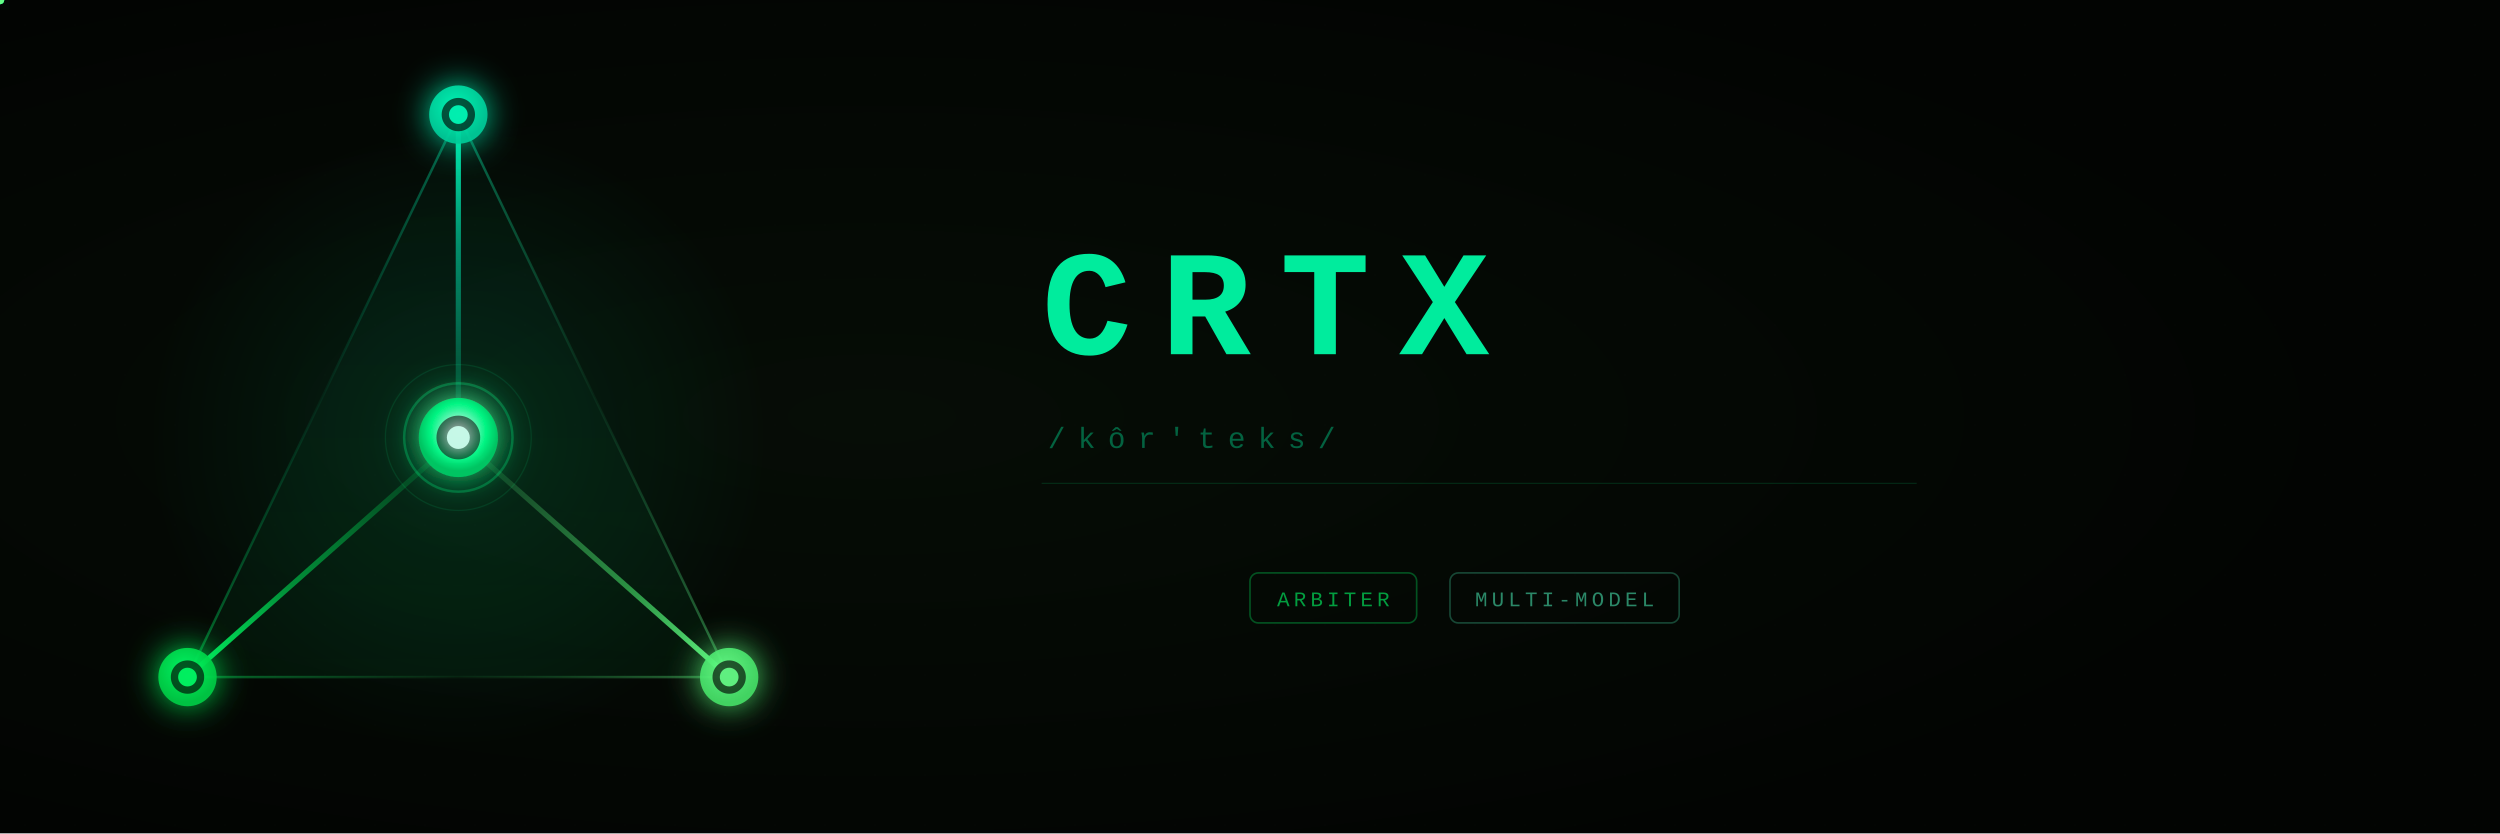
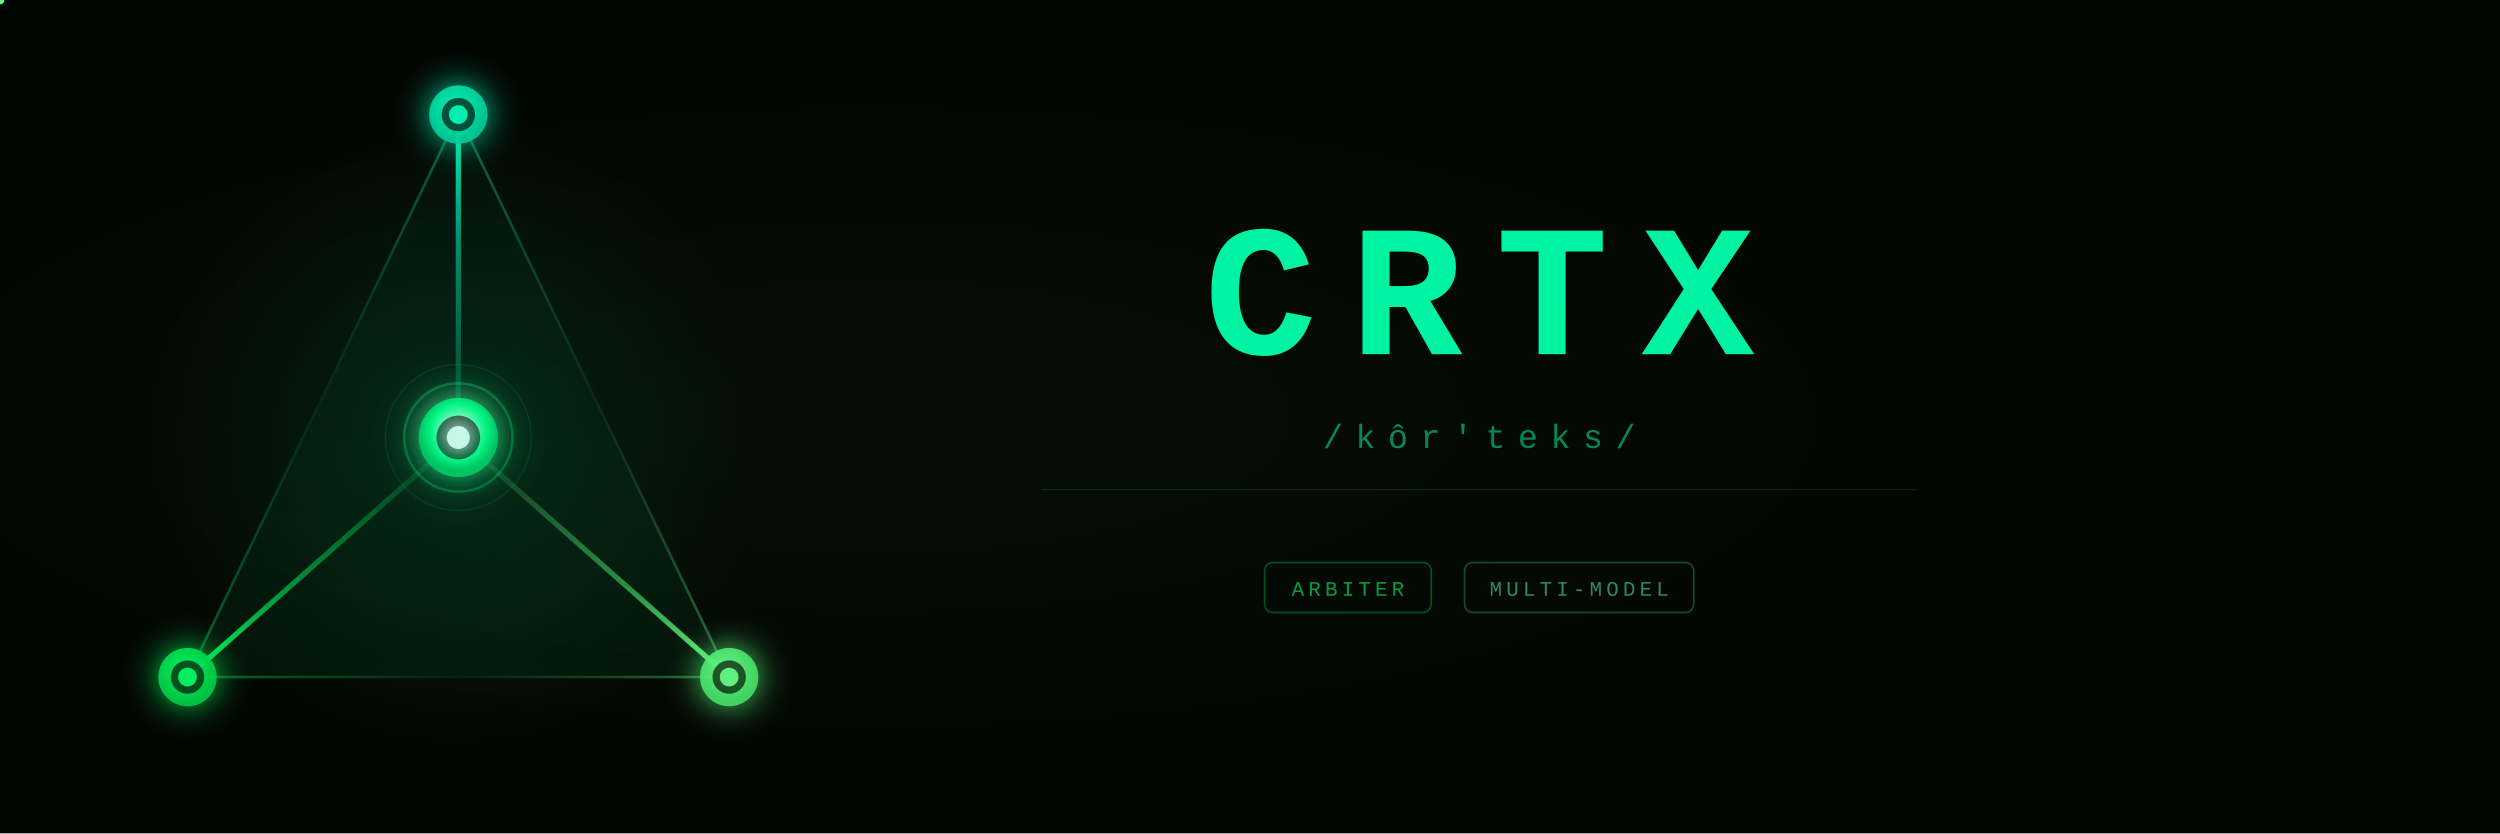
<svg xmlns="http://www.w3.org/2000/svg" viewBox="0 0 1200 400" width="1200" height="400">
  <defs>
    <radialGradient id="bgW" cx="35%" cy="50%" r="60%">
      <stop offset="0%" stop-color="#060d06" />
      <stop offset="100%" stop-color="#020402" />
    </radialGradient>
    <pattern id="dotsW" width="24" height="24" patternUnits="userSpaceOnUse">
      <circle cx="12" cy="12" r="0.3" fill="#0d1a0d" opacity="0.5" />
    </pattern>
    <filter id="gW" x="-60%" y="-60%" width="220%" height="220%">
      <feGaussianBlur stdDeviation="4" />
      <feComposite in="SourceGraphic" />
    </filter>
    <filter id="gW2" x="-80%" y="-80%" width="260%" height="260%">
      <feGaussianBlur stdDeviation="8" result="b" />
      <feMerge>
        <feMergeNode in="b" />
        <feMergeNode in="SourceGraphic" />
      </feMerge>
    </filter>
    <filter id="gW3" x="-100%" y="-100%" width="300%" height="300%">
      <feGaussianBlur stdDeviation="14" result="b" />
      <feMerge>
        <feMergeNode in="b" />
        <feMergeNode in="SourceGraphic" />
      </feMerge>
    </filter>
    <radialGradient id="nW1" cx="45%" cy="38%" r="55%">
      <stop offset="0%" stop-color="#00ffbb" />
      <stop offset="100%" stop-color="#00cc99" />
    </radialGradient>
    <radialGradient id="nW2" cx="45%" cy="38%" r="55%">
      <stop offset="0%" stop-color="#00ff66" />
      <stop offset="100%" stop-color="#00cc44" />
    </radialGradient>
    <radialGradient id="nW3" cx="45%" cy="38%" r="55%">
      <stop offset="0%" stop-color="#66ff88" />
      <stop offset="100%" stop-color="#44dd66" />
    </radialGradient>
    <linearGradient id="lW1" x1="220" y1="55" x2="220" y2="210" gradientUnits="userSpaceOnUse">
      <stop offset="0%" stop-color="#00ffbb" stop-opacity="1" />
      <stop offset="40%" stop-color="#00ddaa" stop-opacity="0.6" />
      <stop offset="100%" stop-color="#00ffbb" stop-opacity="0.05" />
    </linearGradient>
    <linearGradient id="lW2" x1="90" y1="325" x2="210" y2="215" gradientUnits="userSpaceOnUse">
      <stop offset="0%" stop-color="#00ff66" stop-opacity="1" />
      <stop offset="40%" stop-color="#00dd55" stop-opacity="0.6" />
      <stop offset="100%" stop-color="#00ff66" stop-opacity="0.05" />
    </linearGradient>
    <linearGradient id="lW3" x1="350" y1="325" x2="230" y2="215" gradientUnits="userSpaceOnUse">
      <stop offset="0%" stop-color="#66ff88" stop-opacity="1" />
      <stop offset="40%" stop-color="#44dd66" stop-opacity="0.6" />
      <stop offset="100%" stop-color="#66ff88" stop-opacity="0.05" />
    </linearGradient>
    <linearGradient id="eW1" x1="220" y1="55" x2="90" y2="325" gradientUnits="userSpaceOnUse">
      <stop offset="0%" stop-color="#00ffbb" stop-opacity="0.4" />
      <stop offset="50%" stop-color="#00cc88" stop-opacity="0.06" />
      <stop offset="100%" stop-color="#00ff66" stop-opacity="0.4" />
    </linearGradient>
    <linearGradient id="eW2" x1="90" y1="325" x2="350" y2="325" gradientUnits="userSpaceOnUse">
      <stop offset="0%" stop-color="#00ff66" stop-opacity="0.4" />
      <stop offset="50%" stop-color="#33dd66" stop-opacity="0.06" />
      <stop offset="100%" stop-color="#66ff88" stop-opacity="0.4" />
    </linearGradient>
    <linearGradient id="eW3" x1="350" y1="325" x2="220" y2="55" gradientUnits="userSpaceOnUse">
      <stop offset="0%" stop-color="#66ff88" stop-opacity="0.4" />
      <stop offset="50%" stop-color="#33dd88" stop-opacity="0.06" />
      <stop offset="100%" stop-color="#00ffbb" stop-opacity="0.4" />
    </linearGradient>
    <radialGradient id="arbW" cx="50%" cy="42%" r="50%">
      <stop offset="0%" stop-color="#ffffff" />
      <stop offset="30%" stop-color="#88ffcc" />
      <stop offset="70%" stop-color="#00ff88" />
      <stop offset="100%" stop-color="#00cc66" />
    </radialGradient>
    <radialGradient id="arbWG" cx="50%" cy="50%" r="50%">
      <stop offset="0%" stop-color="#00ff99" stop-opacity="0.25" />
      <stop offset="100%" stop-color="#00ff99" stop-opacity="0" />
    </radialGradient>
    <linearGradient id="tfW" x1="220" y1="55" x2="220" y2="325" gradientUnits="userSpaceOnUse">
      <stop offset="0%" stop-color="#00ffbb" stop-opacity="0.02" />
      <stop offset="100%" stop-color="#00ff66" stop-opacity="0.05" />
    </linearGradient>
  </defs>
  <rect width="1200" height="400" fill="url(#bgW)" />
  <rect width="1200" height="400" fill="url(#dotsW)" opacity="0.35" />
  <circle cx="220" cy="210" r="150" fill="url(#arbWG)" opacity="0.4" />
  <polygon points="220,55 90,325 350,325" fill="url(#tfW)" />
  <line x1="220" y1="55" x2="90" y2="325" stroke="url(#eW1)" stroke-width="1.2" />
  <line x1="90" y1="325" x2="350" y2="325" stroke="url(#eW2)" stroke-width="1.2" />
  <line x1="350" y1="325" x2="220" y2="55" stroke="url(#eW3)" stroke-width="1.2" />
  <line x1="220" y1="55" x2="220" y2="210" stroke="url(#lW1)" stroke-width="2.5" stroke-linecap="round" />
  <line x1="90" y1="325" x2="220" y2="210" stroke="url(#lW2)" stroke-width="2.5" stroke-linecap="round" />
  <line x1="350" y1="325" x2="220" y2="210" stroke="url(#lW3)" stroke-width="2.5" stroke-linecap="round" />
  <circle r="2" fill="#00ffbb" filter="url(#gW)">
    <animate attributeName="cx" values="220;220" dur="2s" repeatCount="indefinite" />
    <animate attributeName="cy" values="72;198" dur="2s" repeatCount="indefinite" />
    <animate attributeName="opacity" values="1;0.3;0" dur="2s" repeatCount="indefinite" />
  </circle>
  <circle r="2" fill="#00ff66" filter="url(#gW)">
    <animate attributeName="cx" values="100;212" dur="2.3s" repeatCount="indefinite" />
    <animate attributeName="cy" values="317;215" dur="2.3s" repeatCount="indefinite" />
    <animate attributeName="opacity" values="1;0.3;0" dur="2.3s" repeatCount="indefinite" />
  </circle>
  <circle r="2" fill="#66ff88" filter="url(#gW)">
    <animate attributeName="cx" values="340;228" dur="2.1s" repeatCount="indefinite" />
    <animate attributeName="cy" values="317;215" dur="2.1s" repeatCount="indefinite" />
    <animate attributeName="opacity" values="1;0.3;0" dur="2.1s" repeatCount="indefinite" />
  </circle>
  <circle cx="220" cy="55" r="14" fill="url(#nW1)" filter="url(#gW2)" opacity="0.95" />
  <circle cx="220" cy="55" r="8" fill="#020402" opacity="0.65" />
  <circle cx="220" cy="55" r="4.5" fill="#00ffbb" opacity="0.9" />
  <circle cx="90" cy="325" r="14" fill="url(#nW2)" filter="url(#gW2)" opacity="0.95" />
  <circle cx="90" cy="325" r="8" fill="#020402" opacity="0.65" />
  <circle cx="90" cy="325" r="4.5" fill="#00ff66" opacity="0.9" />
  <circle cx="350" cy="325" r="14" fill="url(#nW3)" filter="url(#gW2)" opacity="0.95" />
  <circle cx="350" cy="325" r="8" fill="#020402" opacity="0.65" />
  <circle cx="350" cy="325" r="4.5" fill="#66ff88" opacity="0.9" />
  <circle cx="220" cy="210" r="35" fill="none" stroke="#00ff99" stroke-width="0.6" opacity="0.1" filter="url(#gW3)" />
  <circle cx="220" cy="210" r="26" fill="none" stroke="#00ff88" stroke-width="1.2" opacity="0.28" filter="url(#gW2)" />
  <circle cx="220" cy="210" r="19" fill="url(#arbW)" filter="url(#gW2)" opacity="0.95" />
  <circle cx="220" cy="210" r="10.5" fill="#020402" opacity="0.6" />
  <circle cx="220" cy="210" r="5.5" fill="#ccffee" opacity="0.95" filter="url(#gW)" />
  <circle cx="220" cy="210" r="19" fill="none" stroke="#00ffaa" stroke-width="1.2" opacity="0">
    <animate attributeName="r" values="19;38" dur="2.5s" repeatCount="indefinite" />
    <animate attributeName="opacity" values="0.45;0" dur="2.5s" repeatCount="indefinite" />
  </circle>
  <circle cx="220" cy="210" r="19" fill="none" stroke="#00ff88" stroke-width="0.8" opacity="0">
    <animate attributeName="r" values="19;48" dur="2.5s" begin="0.8s" repeatCount="indefinite" />
    <animate attributeName="opacity" values="0.25;0" dur="2.5s" begin="0.8s" repeatCount="indefinite" />
  </circle>
-   <text x="500" y="170" font-family="'SF Mono','Fira Code','JetBrains Mono','Courier New',monospace" font-size="72" font-weight="700" letter-spacing="14" fill="#00ffaa" opacity="0.92">CRTX</text>
-   <text x="503" y="215" font-family="'SF Mono','Fira Code','JetBrains Mono','Courier New',monospace" font-size="14" font-weight="400" letter-spacing="6" fill="#00cc88" opacity="0.45">/kôr'teks/</text>
-   <line x1="500" y1="232" x2="920" y2="232" stroke="#00ff88" stroke-width="0.5" opacity="0.15" />
-   <rect x="600" y="275" width="80" height="24" rx="4" fill="none" stroke="#00ff66" stroke-width="0.8" opacity="0.3" />
-   <text x="640" y="291" text-anchor="middle" font-family="'SF Mono','Fira Code','JetBrains Mono','Courier New',monospace" font-size="10" font-weight="400" letter-spacing="2" fill="#00ff66" opacity="0.6">ARBITER</text>
-   <rect x="696" y="275" width="110" height="24" rx="4" fill="none" stroke="#44ddaa" stroke-width="0.8" opacity="0.3" />
-   <text x="751" y="291" text-anchor="middle" font-family="'SF Mono','Fira Code','JetBrains Mono','Courier New',monospace" font-size="10" font-weight="400" letter-spacing="2" fill="#44ddaa" opacity="0.6">MULTI-MODEL</text>
+   <text x="710" y="170" text-anchor="middle" font-family="'SF Mono','Fira Code','JetBrains Mono','Courier New',monospace" font-size="90" font-weight="700" letter-spacing="16" fill="#00ffaa" opacity="0.95">CRTX</text>
+   <text x="710" y="215" text-anchor="middle" font-family="'SF Mono','Fira Code','JetBrains Mono','Courier New',monospace" font-size="16" font-weight="400" letter-spacing="6" fill="#00cc88" opacity="0.65">/kôr'teks/</text>
+   <line x1="500" y1="235" x2="920" y2="235" stroke="#00ff88" stroke-width="0.5" opacity="0.15" />
+   <rect x="607" y="270" width="80" height="24" rx="4" fill="none" stroke="#00ff66" stroke-width="0.8" opacity="0.3" />
+   <text x="647" y="286" text-anchor="middle" font-family="'SF Mono','Fira Code','JetBrains Mono','Courier New',monospace" font-size="10" font-weight="400" letter-spacing="2" fill="#00ff66" opacity="0.6">ARBITER</text>
+   <rect x="703" y="270" width="110" height="24" rx="4" fill="none" stroke="#44ddaa" stroke-width="0.8" opacity="0.3" />
+   <text x="758" y="286" text-anchor="middle" font-family="'SF Mono','Fira Code','JetBrains Mono','Courier New',monospace" font-size="10" font-weight="400" letter-spacing="2" fill="#44ddaa" opacity="0.6">MULTI-MODEL</text>
</svg>
